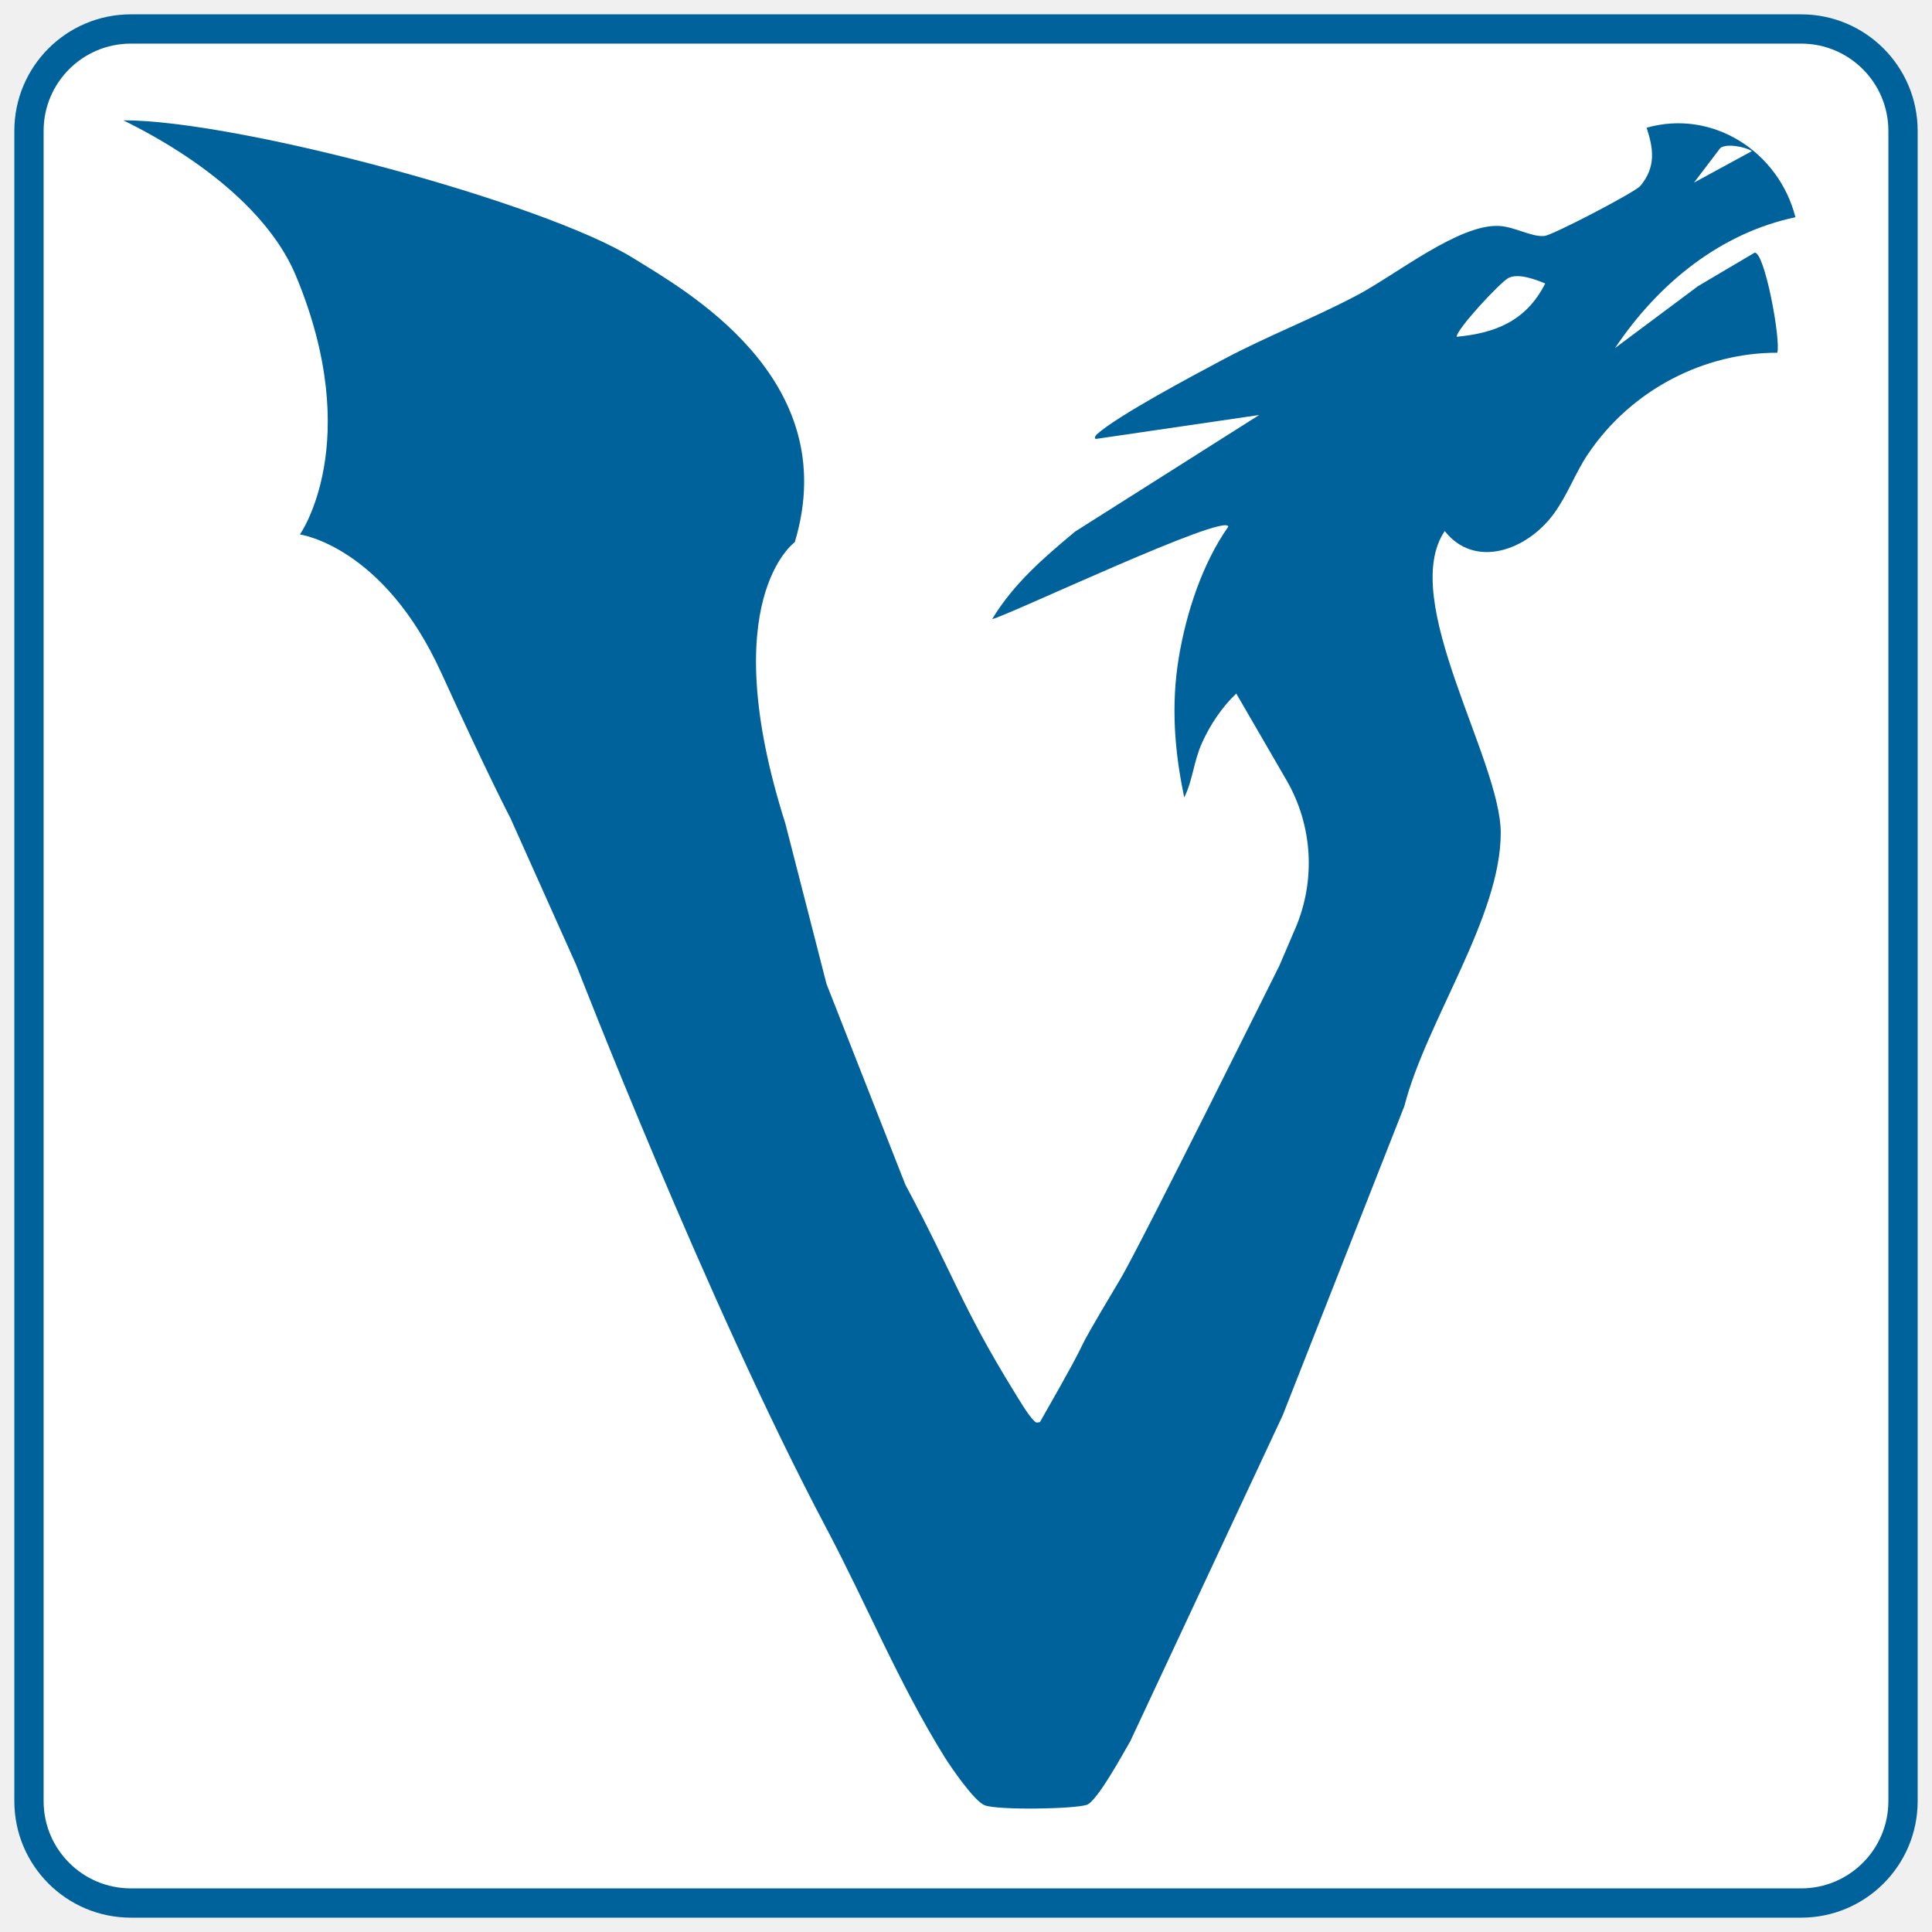
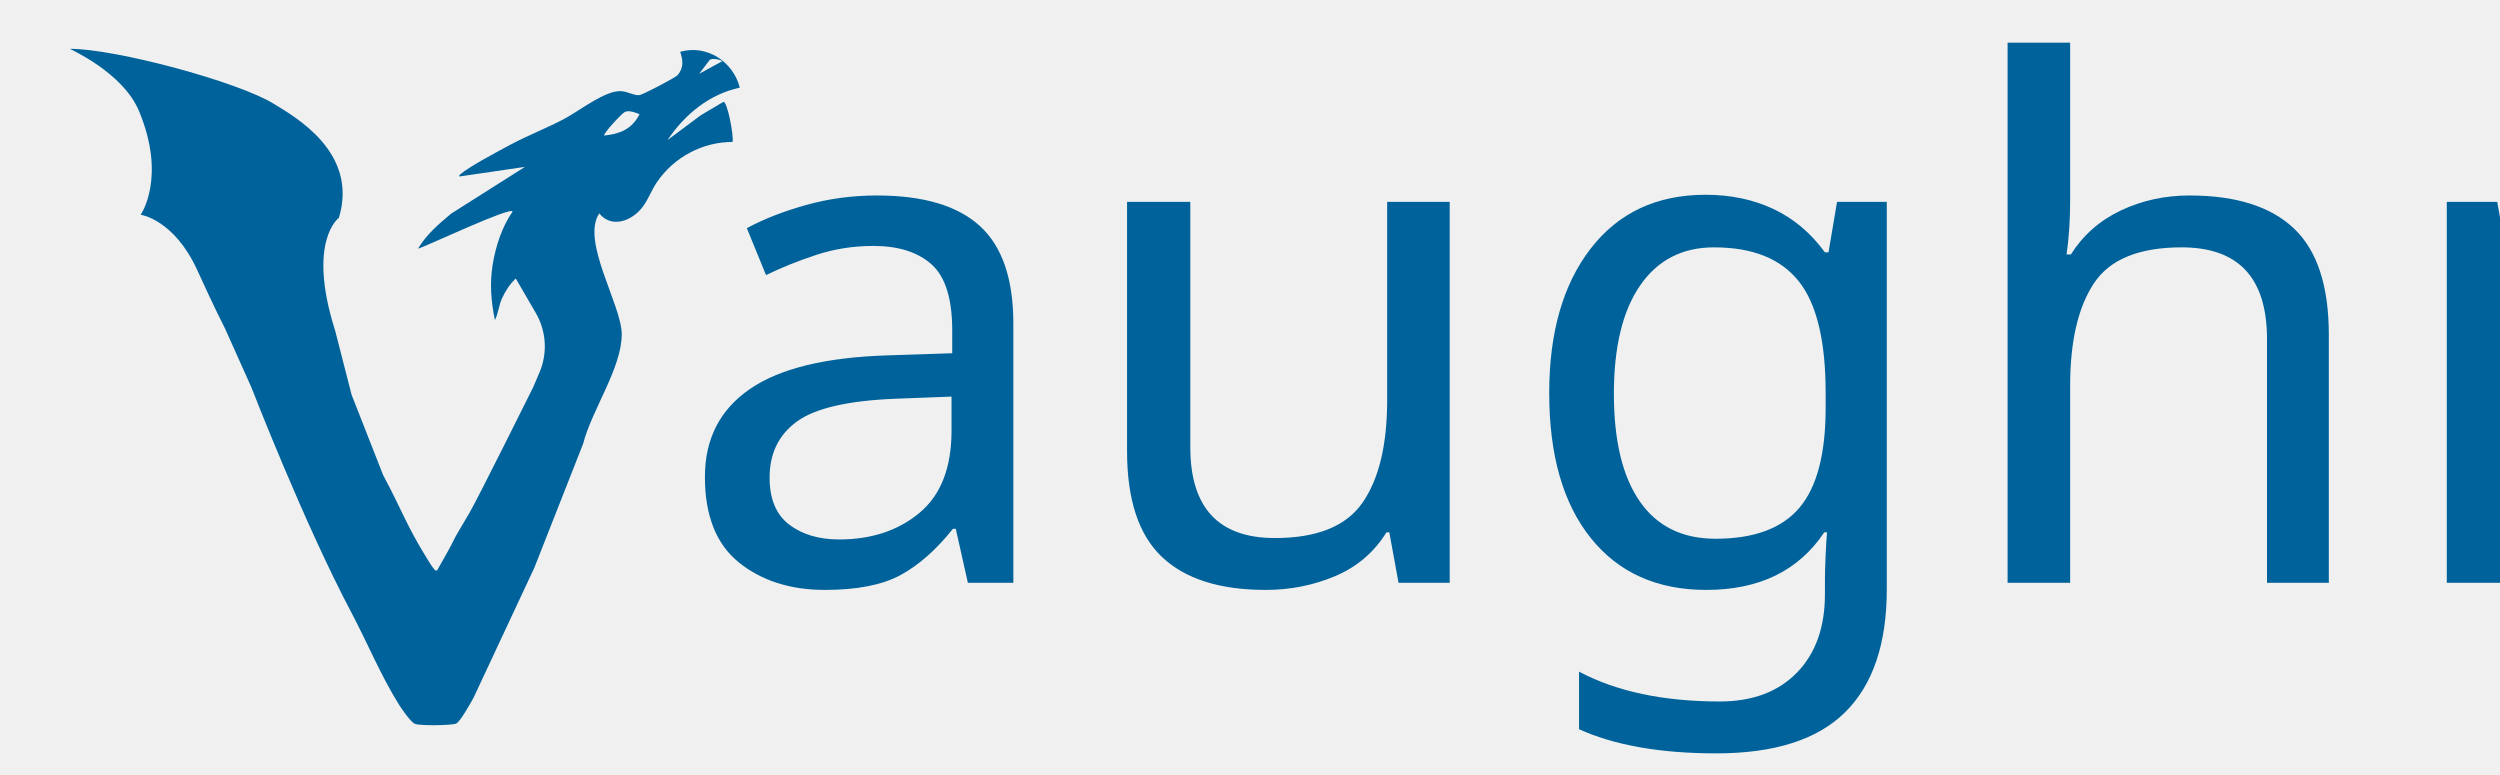
- <svg xmlns="http://www.w3.org/2000/svg" id="Layer_1" version="1.1" viewBox="0 0 512 512">
+ <svg xmlns="http://www.w3.org/2000/svg" id="Layer_1" version="1.1" viewBox="0 0 1653.69 512">
  <defs>
    <style>
-       .st0 {
+       .st0, .st1 {
+         fill: #00629a;
+       }
+ 
+       .st2 {
+         display: none;
        fill: #fff;
        stroke: #00629a;
        stroke-miterlimit: 10;
        stroke-width: 7.76px;
      }

      .st1 {
-         fill: #00629a;
+         font-family: BenguiatITCbyBT-BookCondensed, 'ITC Benguiat Book Condensed BT';
+         font-size: 470.1px;
      }
    </style>
  </defs>
-   <rect class="st0" x="7.68" y="7.68" width="496.64" height="496.64" rx="27" ry="27" />
-   <path class="st1" d="M339.91,375.12l-40.37,86.32c-1.85,3.17-8.85,16.03-11.56,16.87-3.63,1.13-23.58,1.43-27.01.11-2.86-1.11-9.13-10.37-10.64-12.78-12.24-19.71-20.57-40.32-31.51-60.98-31.4-59.33-66.07-148.82-66.07-148.82l-17.48-39.02s-6.06-11.58-18.31-38.48c-15.35-33.7-37.48-36.7-37.48-36.7,0,0,17.28-24.4-1.02-68.46-10.77-25.96-46.34-41.3-45.73-41.3,30.49,0,111.68,21.88,135.19,36.59,12.84,8.04,55.91,31.51,42.7,75.22,0,0-21.35,15.25-2.49,74.56l10.91,42.52,20.9,53.2c12.48,23.27,15.05,32.55,28.77,54.76,1.21,1.95,3.73,6.25,5.21,7.67.64.61.54.69,1.67.48,18.04-31.58,4.46-9.61,21.4-38.07,5.08-8.52,42.08-82.95,42.08-82.95l4.23-9.88c5.44-12.72,4.57-27.26-2.37-39.23l-13.31-22.96c-3.82,3.65-6.88,8.23-9.08,13.09-2.2,4.86-2.45,9.93-4.7,14.44-2.58-12.18-3.56-24.47-1.42-37.22,1.98-11.77,6.21-24.77,13.1-34.54-.58-3.82-58.24,23.51-62.59,24.52,5.72-9.48,13.74-16.32,21.97-23.2l48.8-30.9-43.28,6.34c-.55-.14-.05-.96.24-1.22,5.92-5.21,25.58-15.6,33.33-19.74,11.69-6.25,24-10.95,35.69-17.14,10.35-5.48,27.03-18.94,37.64-18.34,4.14.23,8.65,3.01,11.99,2.65,2.2-.23,24-11.59,25.39-13.25,4.24-5.08,3.46-9.98,1.67-15.43,17.49-4.98,35.02,6.34,39.44,23.72-19.63,4.15-36.11,17.23-47.81,34.67l22.02-16.43,14.96-8.84c2.64-.43,7.01,23.12,6.02,26.51-19.1-.04-38.56,9.58-50.17,26.85-3.37,5-5.4,10.79-8.95,15.68-7.27,10.02-21.13,14.77-29.01,4.72-12.34,18.25,14.84,60.59,14.84,79.99,0,22.37-19.7,49.79-25.53,72.38M409.5,75.13c-2.48-1.04-7.11-2.79-9.7-1.49-2.21,1.11-13.95,13.79-13.76,15.61,9.94-.95,18.32-3.97,23.46-14.12ZM464.29,40.05c-1.67-1.11-6.72-2.15-8.4-.81l-6.96,9.15,15.34-8.34h0Z" />
+   <rect class="st2" x="7.68" y="7.68" width="496.64" height="496.64" rx="27" ry="27" />
+   <path class="st0" d="M353.46,375.53l-40.37,86.32c-1.85,3.17-8.85,16.03-11.56,16.87-3.63,1.13-23.58,1.43-27.01.11-2.86-1.11-9.13-10.37-10.64-12.78-12.24-19.71-20.57-40.32-31.51-60.98-31.4-59.33-66.07-148.82-66.07-148.82l-17.48-39.02s-6.06-11.58-18.31-38.48c-15.35-33.7-37.48-36.7-37.48-36.7,0,0,17.28-24.4-1.02-68.46-10.77-25.96-46.34-41.3-45.73-41.3,30.49,0,111.68,21.88,135.19,36.59,12.84,8.04,55.91,31.51,42.7,75.22,0,0-21.35,15.25-2.49,74.56l10.91,42.52,20.9,53.2c12.48,23.27,15.05,32.55,28.77,54.76,1.21,1.95,3.73,6.25,5.21,7.67.64.61.54.69,1.67.48,18.04-31.58,4.46-9.61,21.4-38.07,5.08-8.52,42.08-82.95,42.08-82.95l4.23-9.88c5.44-12.72,4.57-27.26-2.37-39.23l-13.31-22.96c-3.82,3.65-6.88,8.23-9.08,13.09-2.2,4.86-2.45,9.93-4.7,14.44-2.58-12.18-3.56-24.47-1.42-37.22,1.98-11.77,6.21-24.77,13.1-34.54-.58-3.82-58.24,23.51-62.59,24.52,5.72-9.48,13.74-16.32,21.97-23.2l48.8-30.9-43.28,6.34c-.55-.14-.05-.96.24-1.22,5.92-5.21,25.58-15.6,33.33-19.74,11.69-6.25,24-10.95,35.69-17.14,10.35-5.48,27.03-18.94,37.64-18.34,4.14.23,8.65,3.01,11.99,2.65,2.2-.23,24-11.59,25.39-13.25,4.24-5.08,3.46-9.98,1.67-15.43,17.49-4.98,35.02,6.34,39.44,23.72-19.63,4.15-36.11,17.23-47.81,34.67l22.02-16.43,14.96-8.84c2.64-.43,7.01,23.12,6.02,26.51-19.1-.04-38.56,9.58-50.17,26.85-3.37,5-5.4,10.79-8.95,15.68-7.27,10.02-21.13,14.77-29.01,4.72-12.34,18.25,14.84,60.59,14.84,79.99,0,22.37-19.7,49.79-25.53,72.38M423.05,75.54c-2.48-1.04-7.11-2.79-9.7-1.49-2.21,1.11-13.95,13.79-13.76,15.61,9.94-.95,18.32-3.97,23.46-14.12h0ZM477.84,40.46c-1.67-1.11-6.72-2.15-8.4-.81l-6.96,9.15,15.34-8.34h.02Z" />
+   <text class="st1" transform="translate(444.66 385.51)">
+     <tspan x="0" y="0">aughn</tspan>
+   </text>
</svg>
